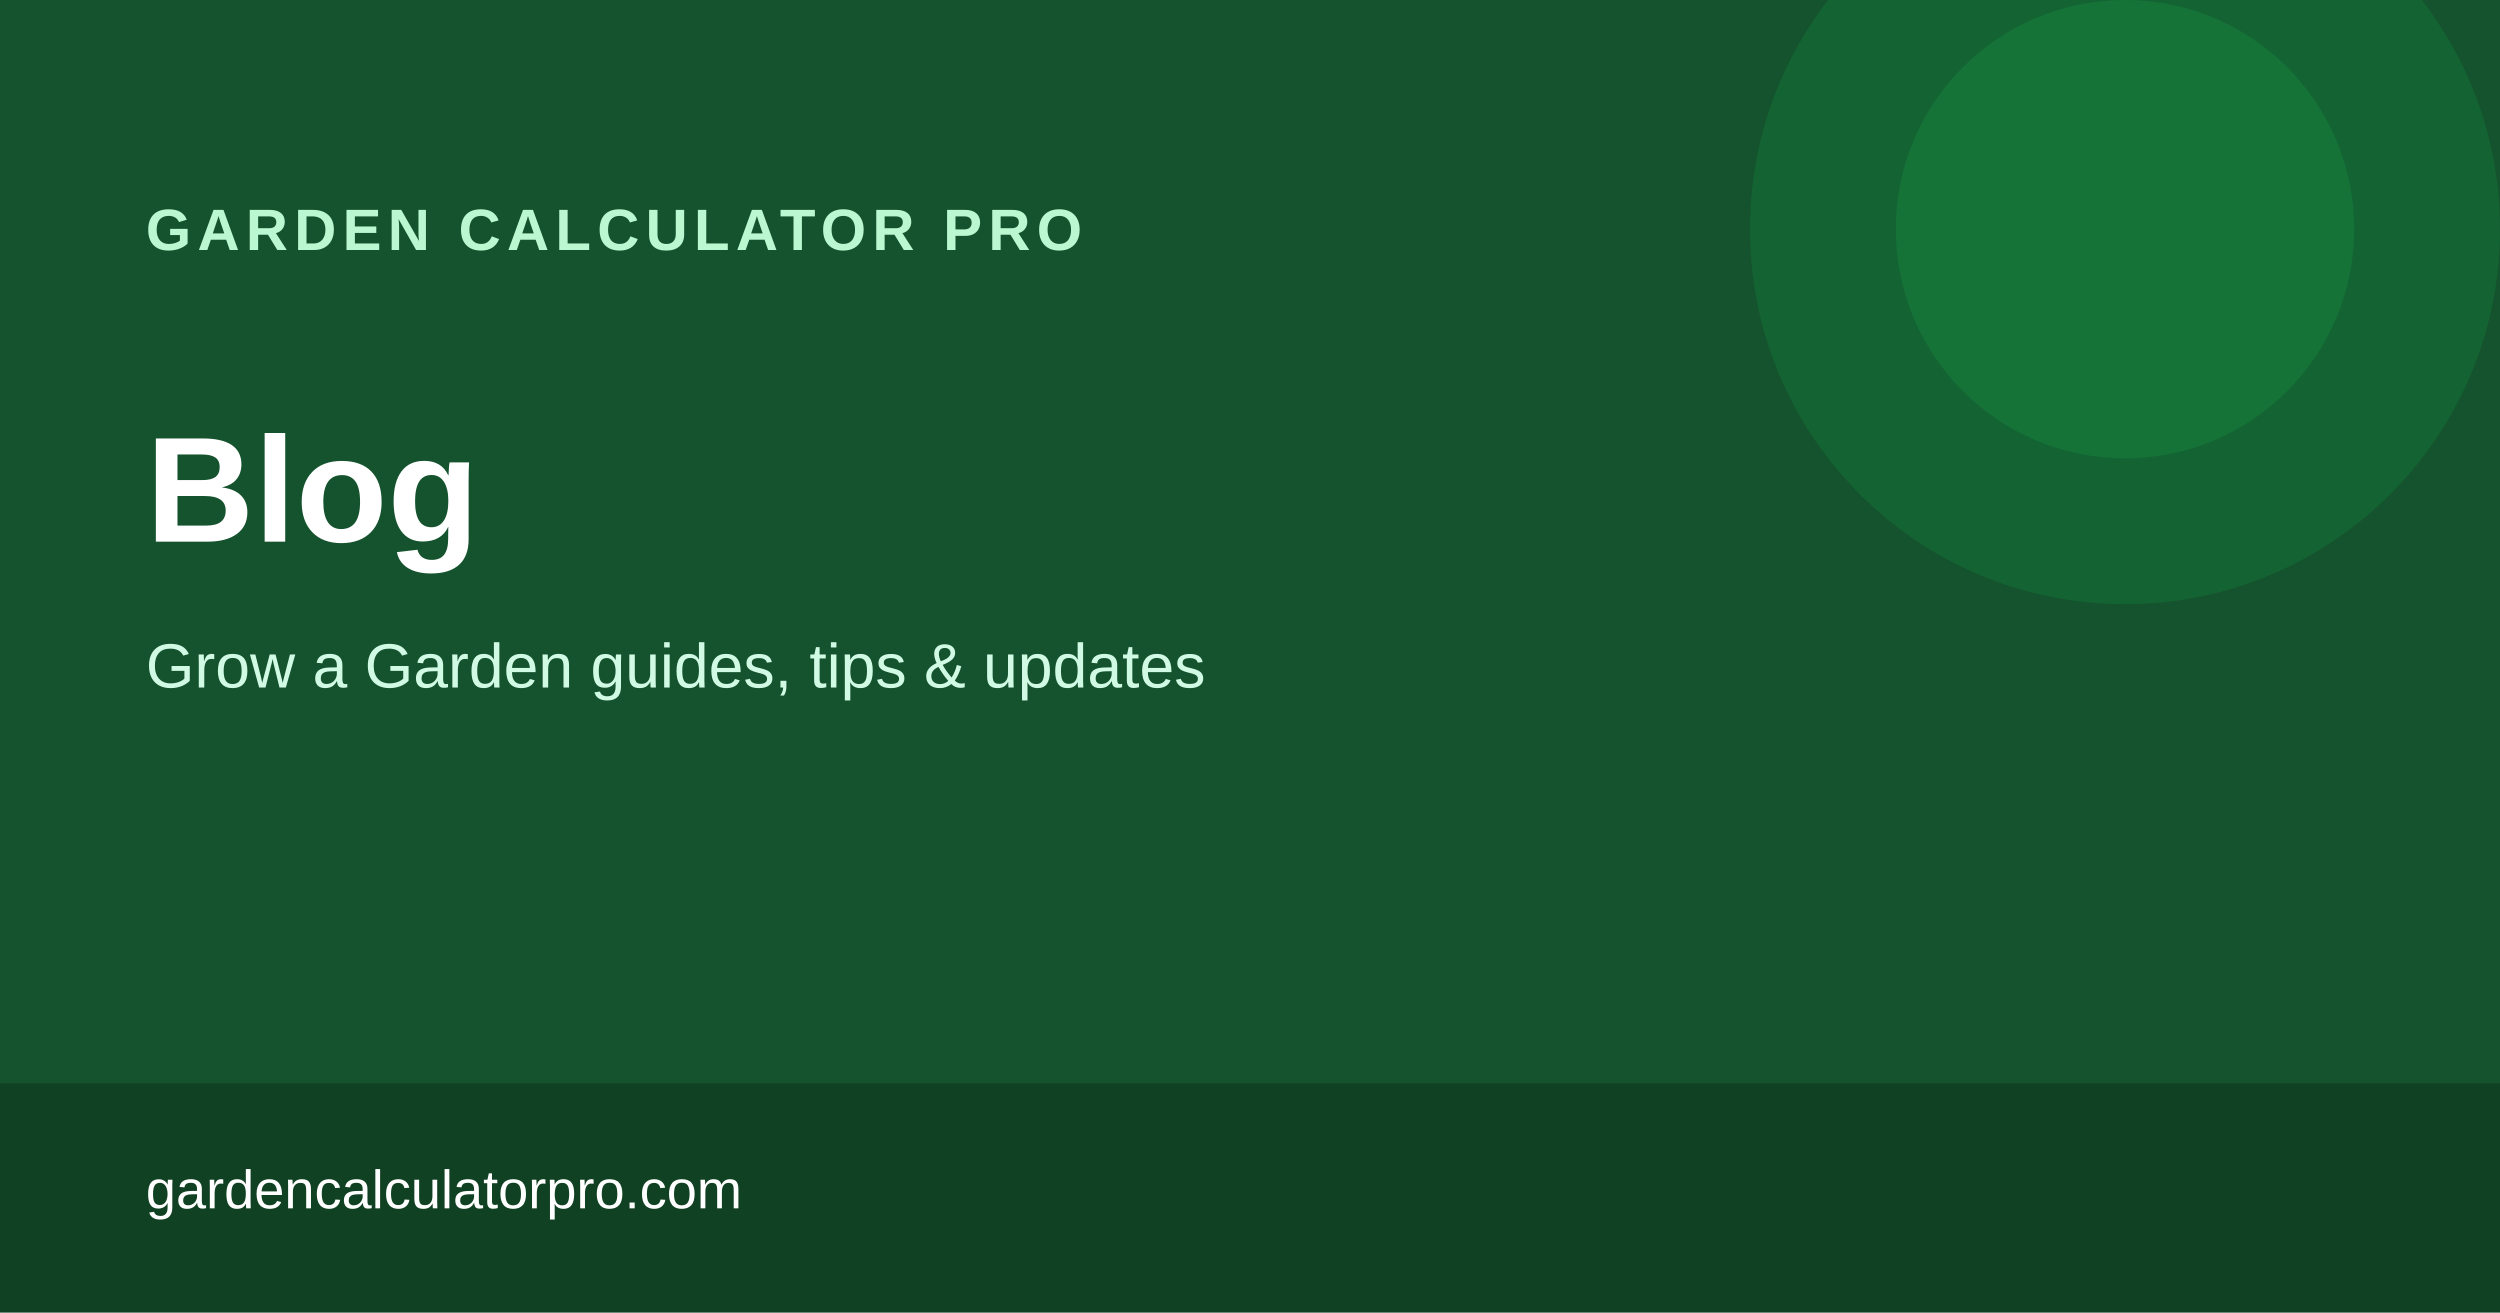
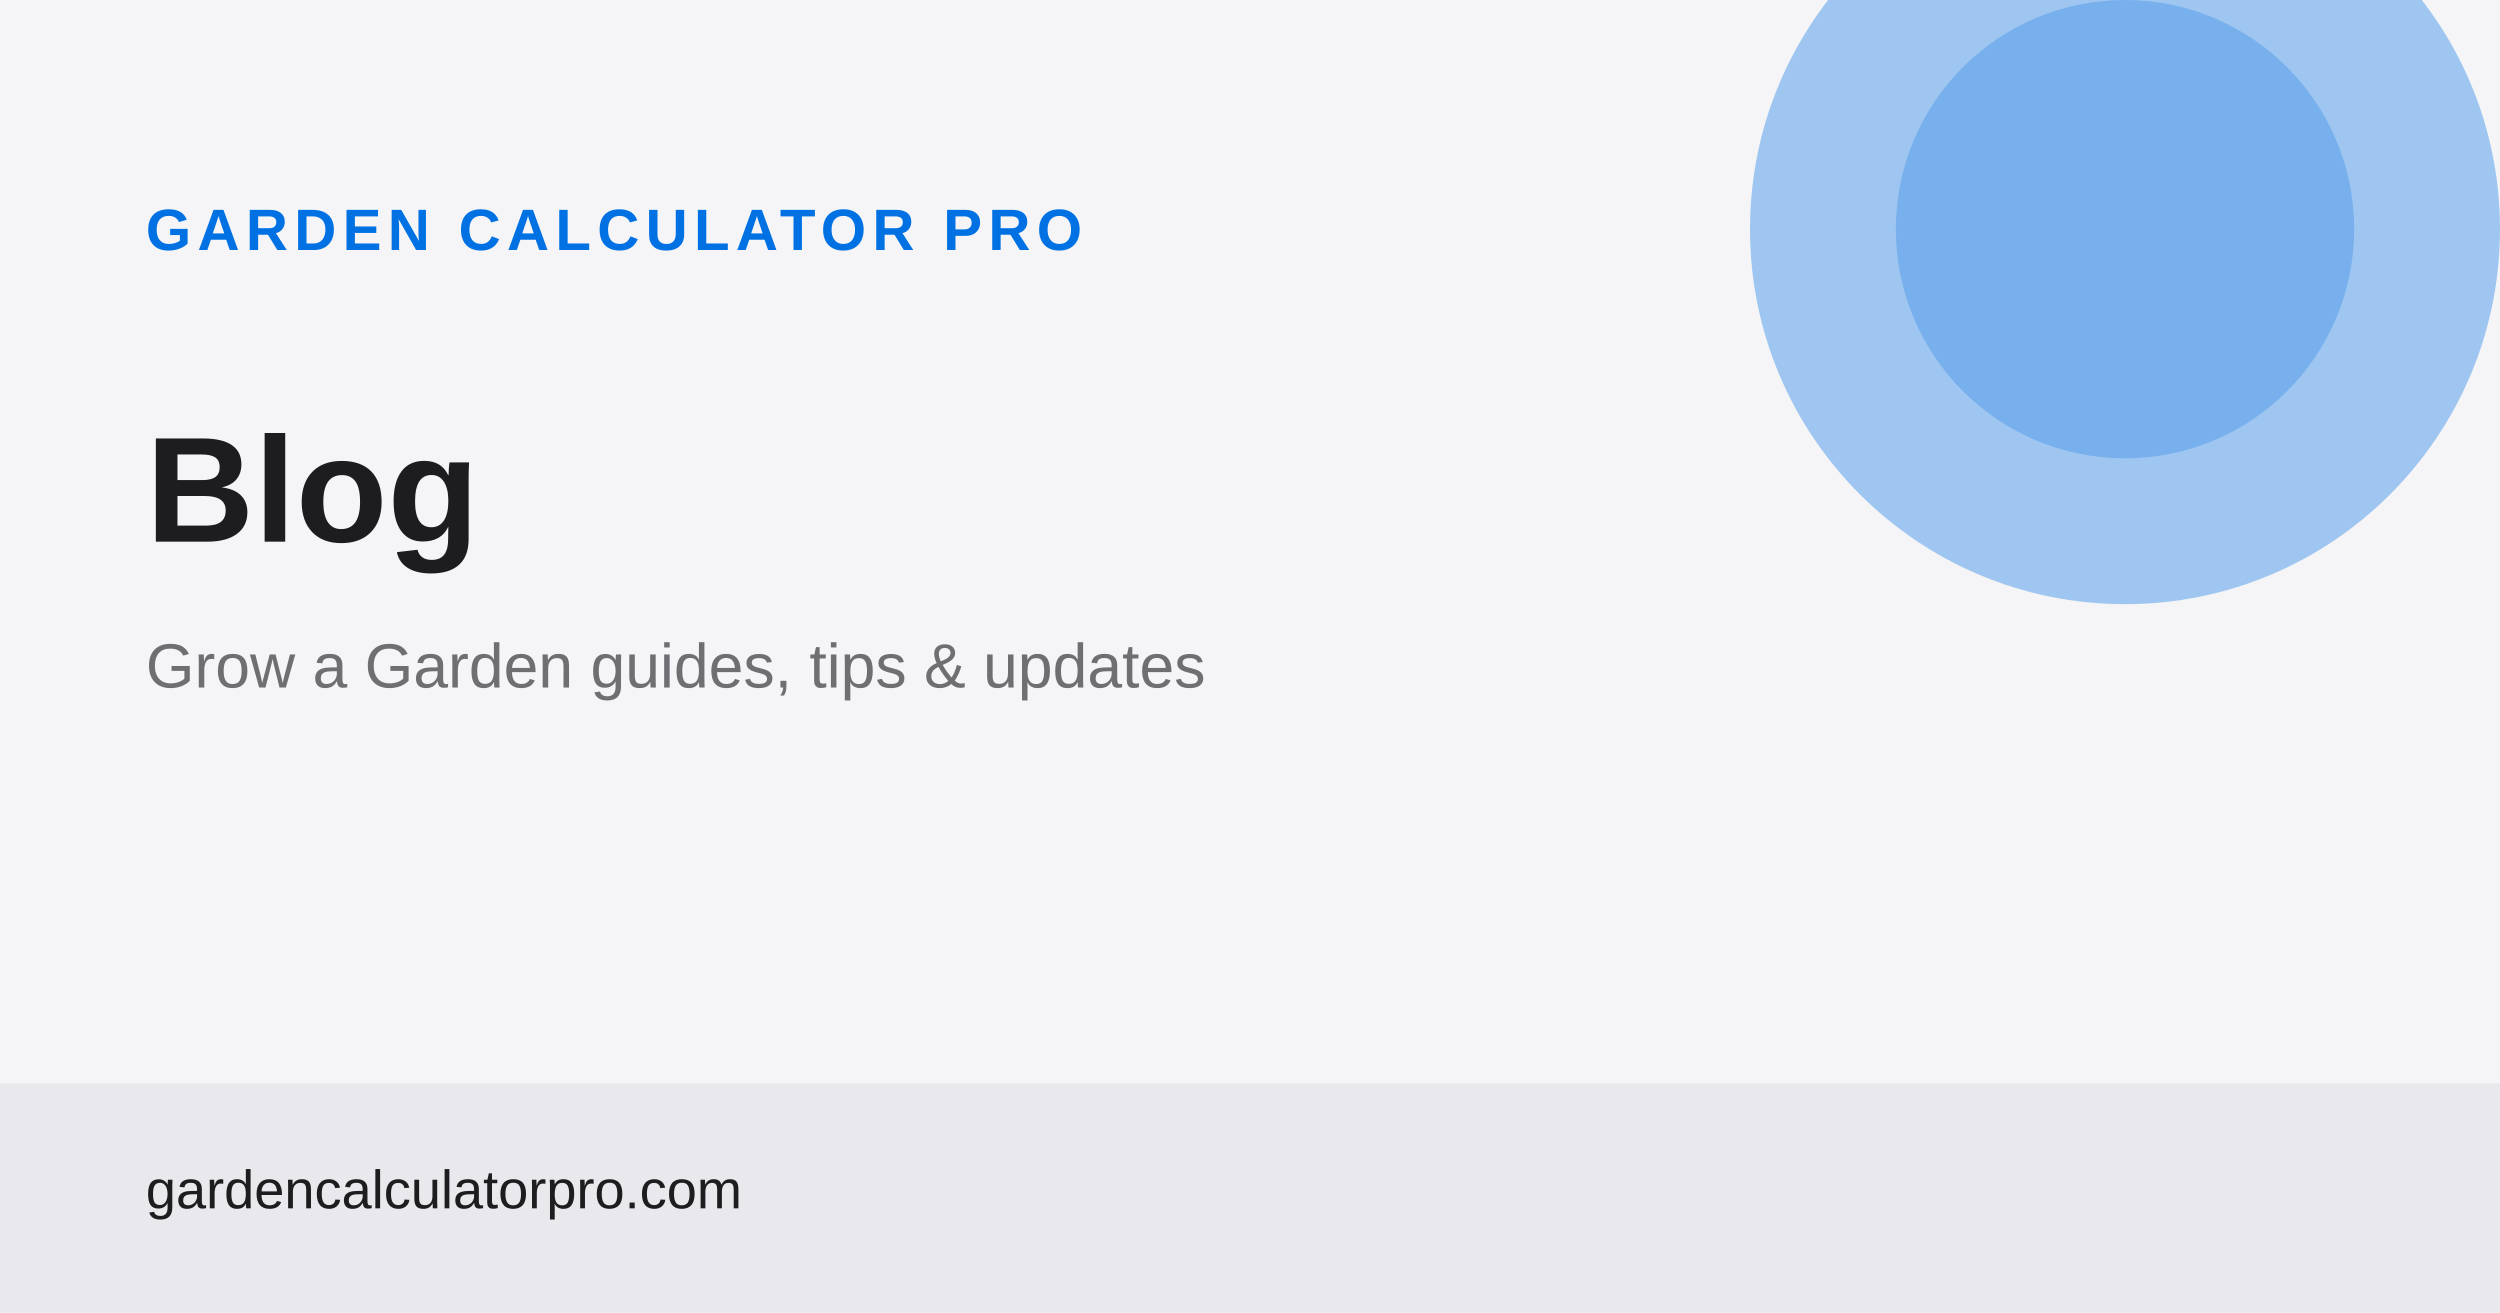
<svg xmlns="http://www.w3.org/2000/svg" width="1200" height="630" viewBox="0 0 1200 630" role="img" aria-label="Blog">
-   <rect width="1200" height="630" fill="#14532d" />
-   <circle cx="1020" cy="110" r="180" fill="#15803d" opacity="0.35" />
-   <circle cx="1020" cy="110" r="110" fill="#16a34a" opacity="0.25" />
-   <rect x="0" y="520" width="1200" height="110" fill="#0b1f12" opacity="0.35" />
-   <text x="70" y="120" font-family="Arial, Helvetica, sans-serif" font-size="28" font-weight="700" letter-spacing="3" fill="#bbf7d0">GARDEN CALCULATOR PRO</text>
-   <text x="70" y="260" font-family="Arial, Helvetica, sans-serif" font-size="72" font-weight="800" fill="#ffffff">Blog</text>
-   <text x="70" y="330" font-family="Arial, Helvetica, sans-serif" font-size="30" fill="#d1fae5">Grow a Garden guides, tips &amp; updates</text>
-   <text x="70" y="580" font-family="Arial, Helvetica, sans-serif" font-size="26" fill="#ffffff">gardencalculatorpro.com</text>
+   <rect width="1200" height="630" fill="#f5f5f7" />
+   <circle cx="1020" cy="110" r="180" fill="#0071e3" opacity="0.35" />
+   <circle cx="1020" cy="110" r="110" fill="#0071e3" opacity="0.25" />
+   <rect x="0" y="520" width="1200" height="110" fill="#e8e8ed" />
+   <text x="70" y="120" font-family="Arial, Helvetica, sans-serif" font-size="28" font-weight="700" letter-spacing="3" fill="#0071e3">GARDEN CALCULATOR PRO</text>
+   <text x="70" y="260" font-family="Arial, Helvetica, sans-serif" font-size="72" font-weight="800" fill="#1d1d1f">Blog</text>
+   <text x="70" y="330" font-family="Arial, Helvetica, sans-serif" font-size="30" fill="#6e6e73">Grow a Garden guides, tips &amp; updates</text>
+   <text x="70" y="580" font-family="Arial, Helvetica, sans-serif" font-size="26" fill="#1d1d1f">gardencalculatorpro.com</text>
</svg>
